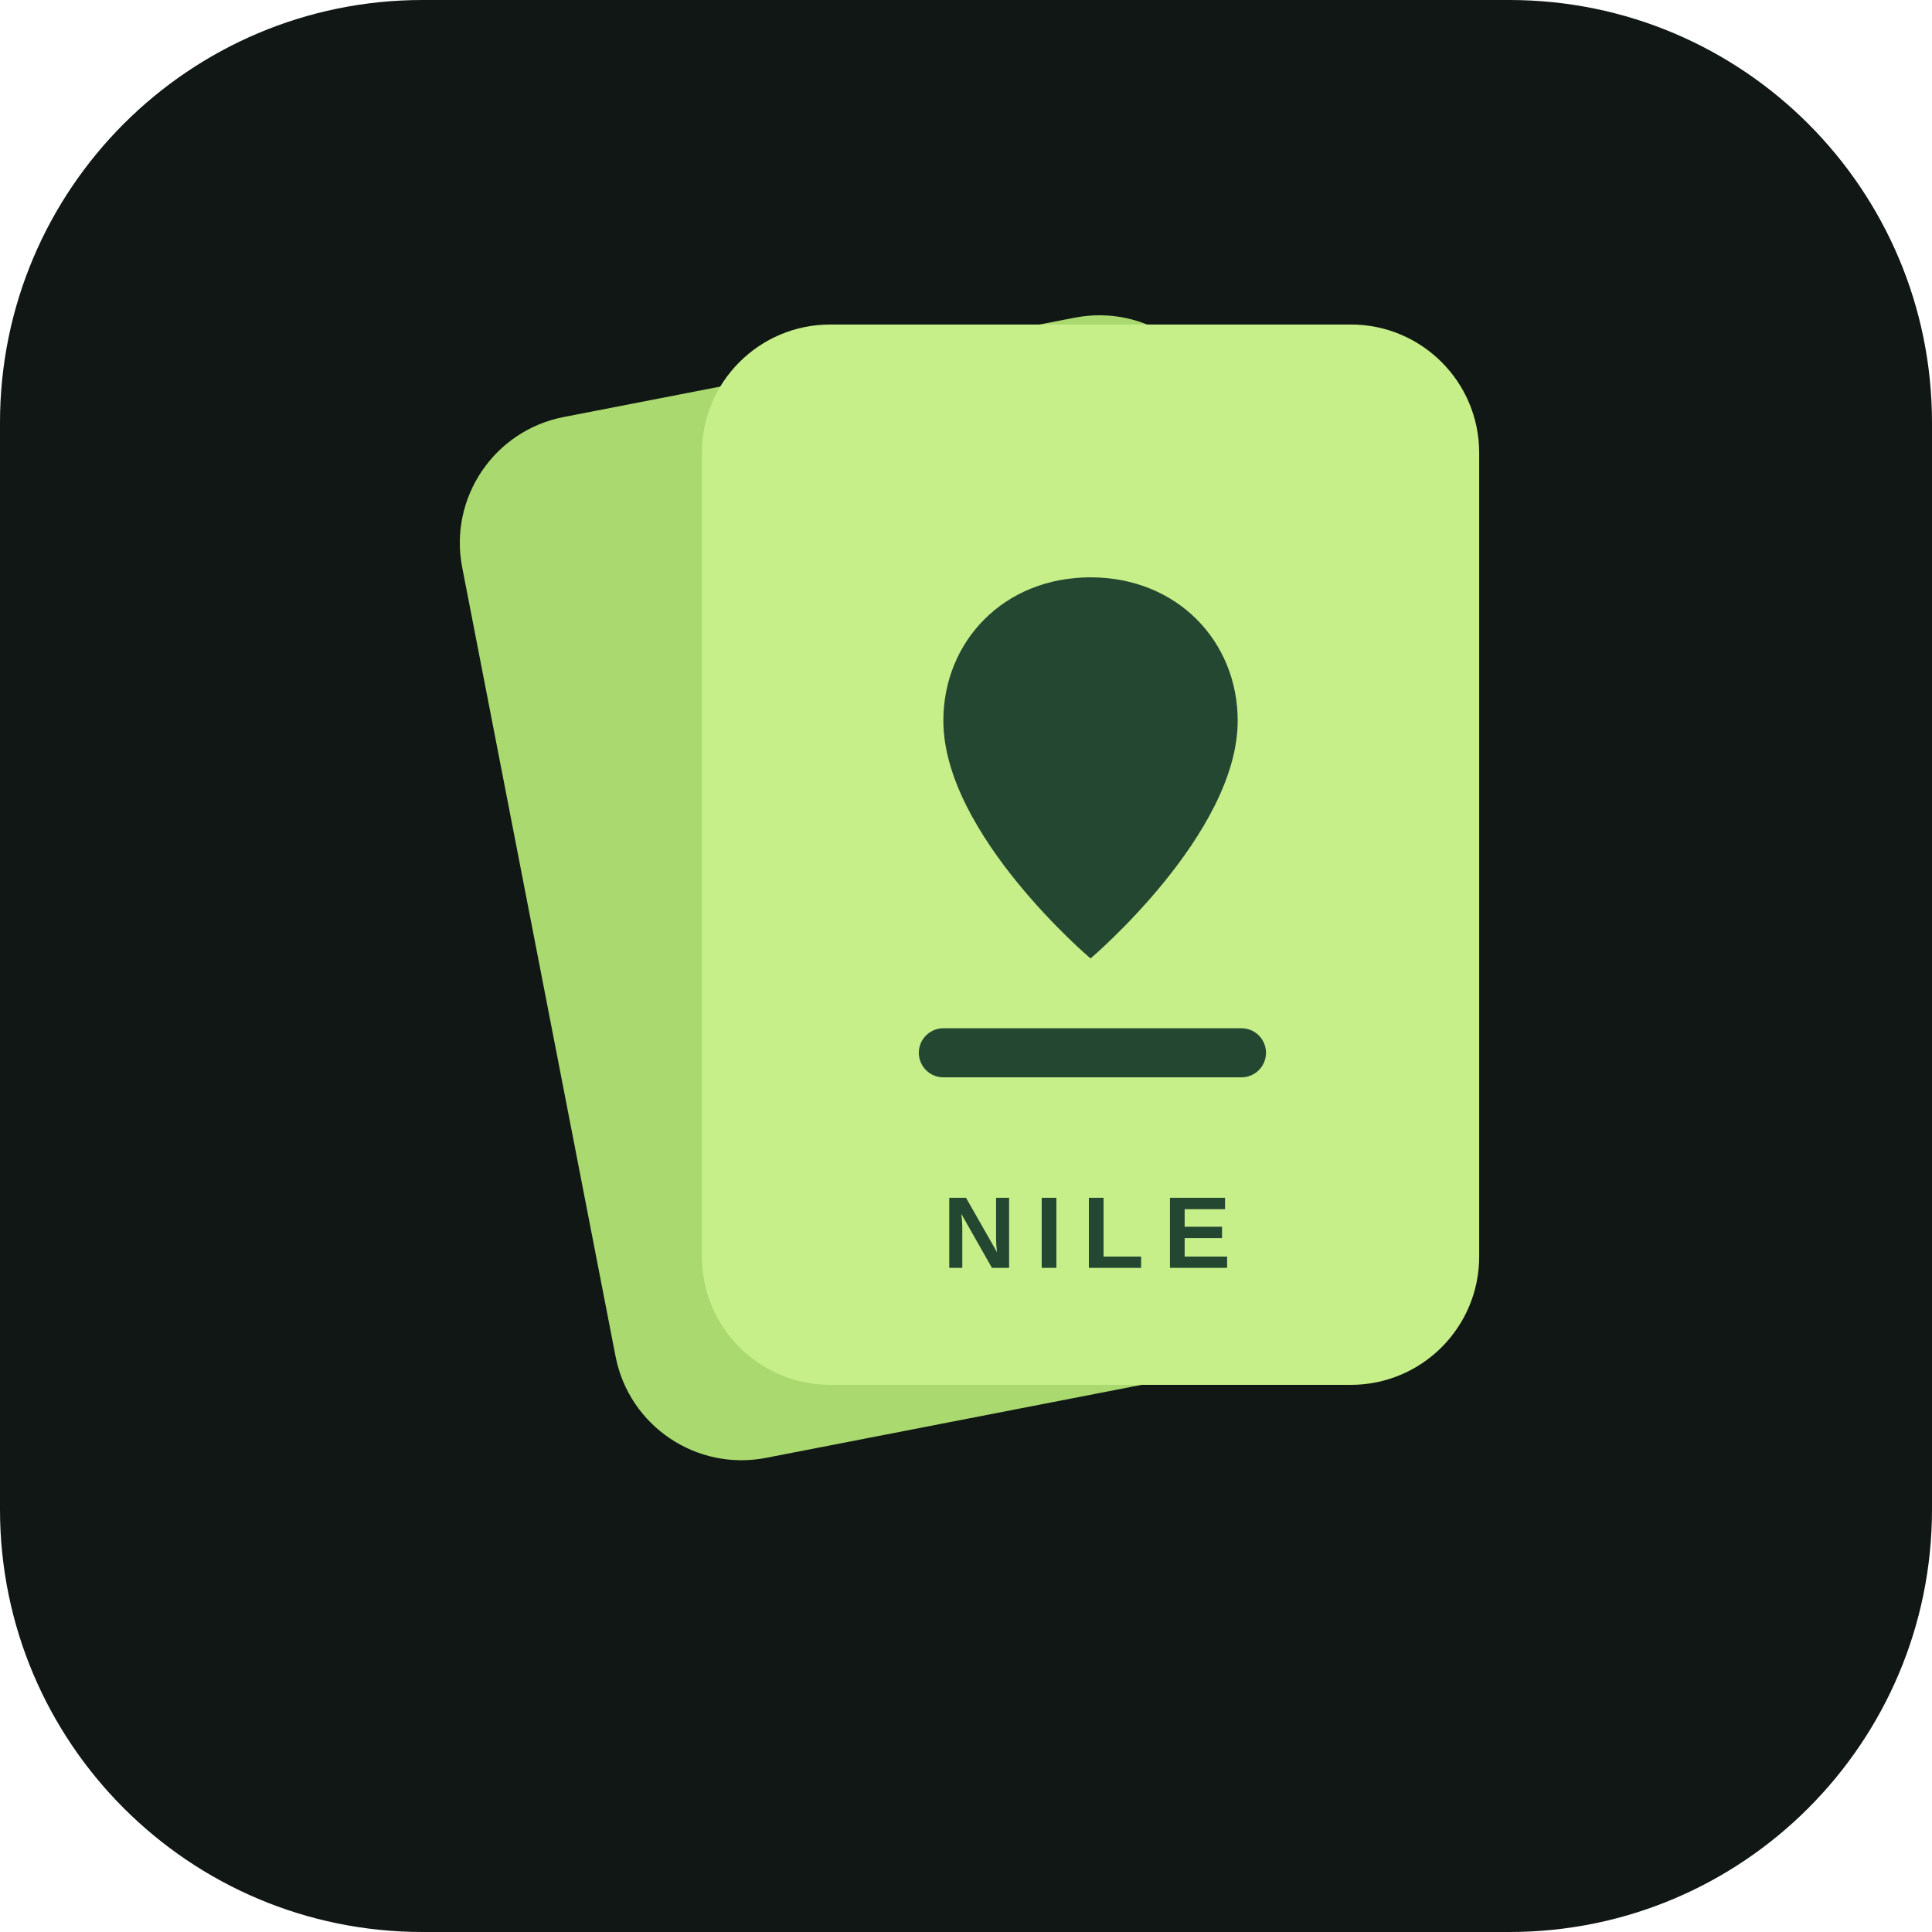
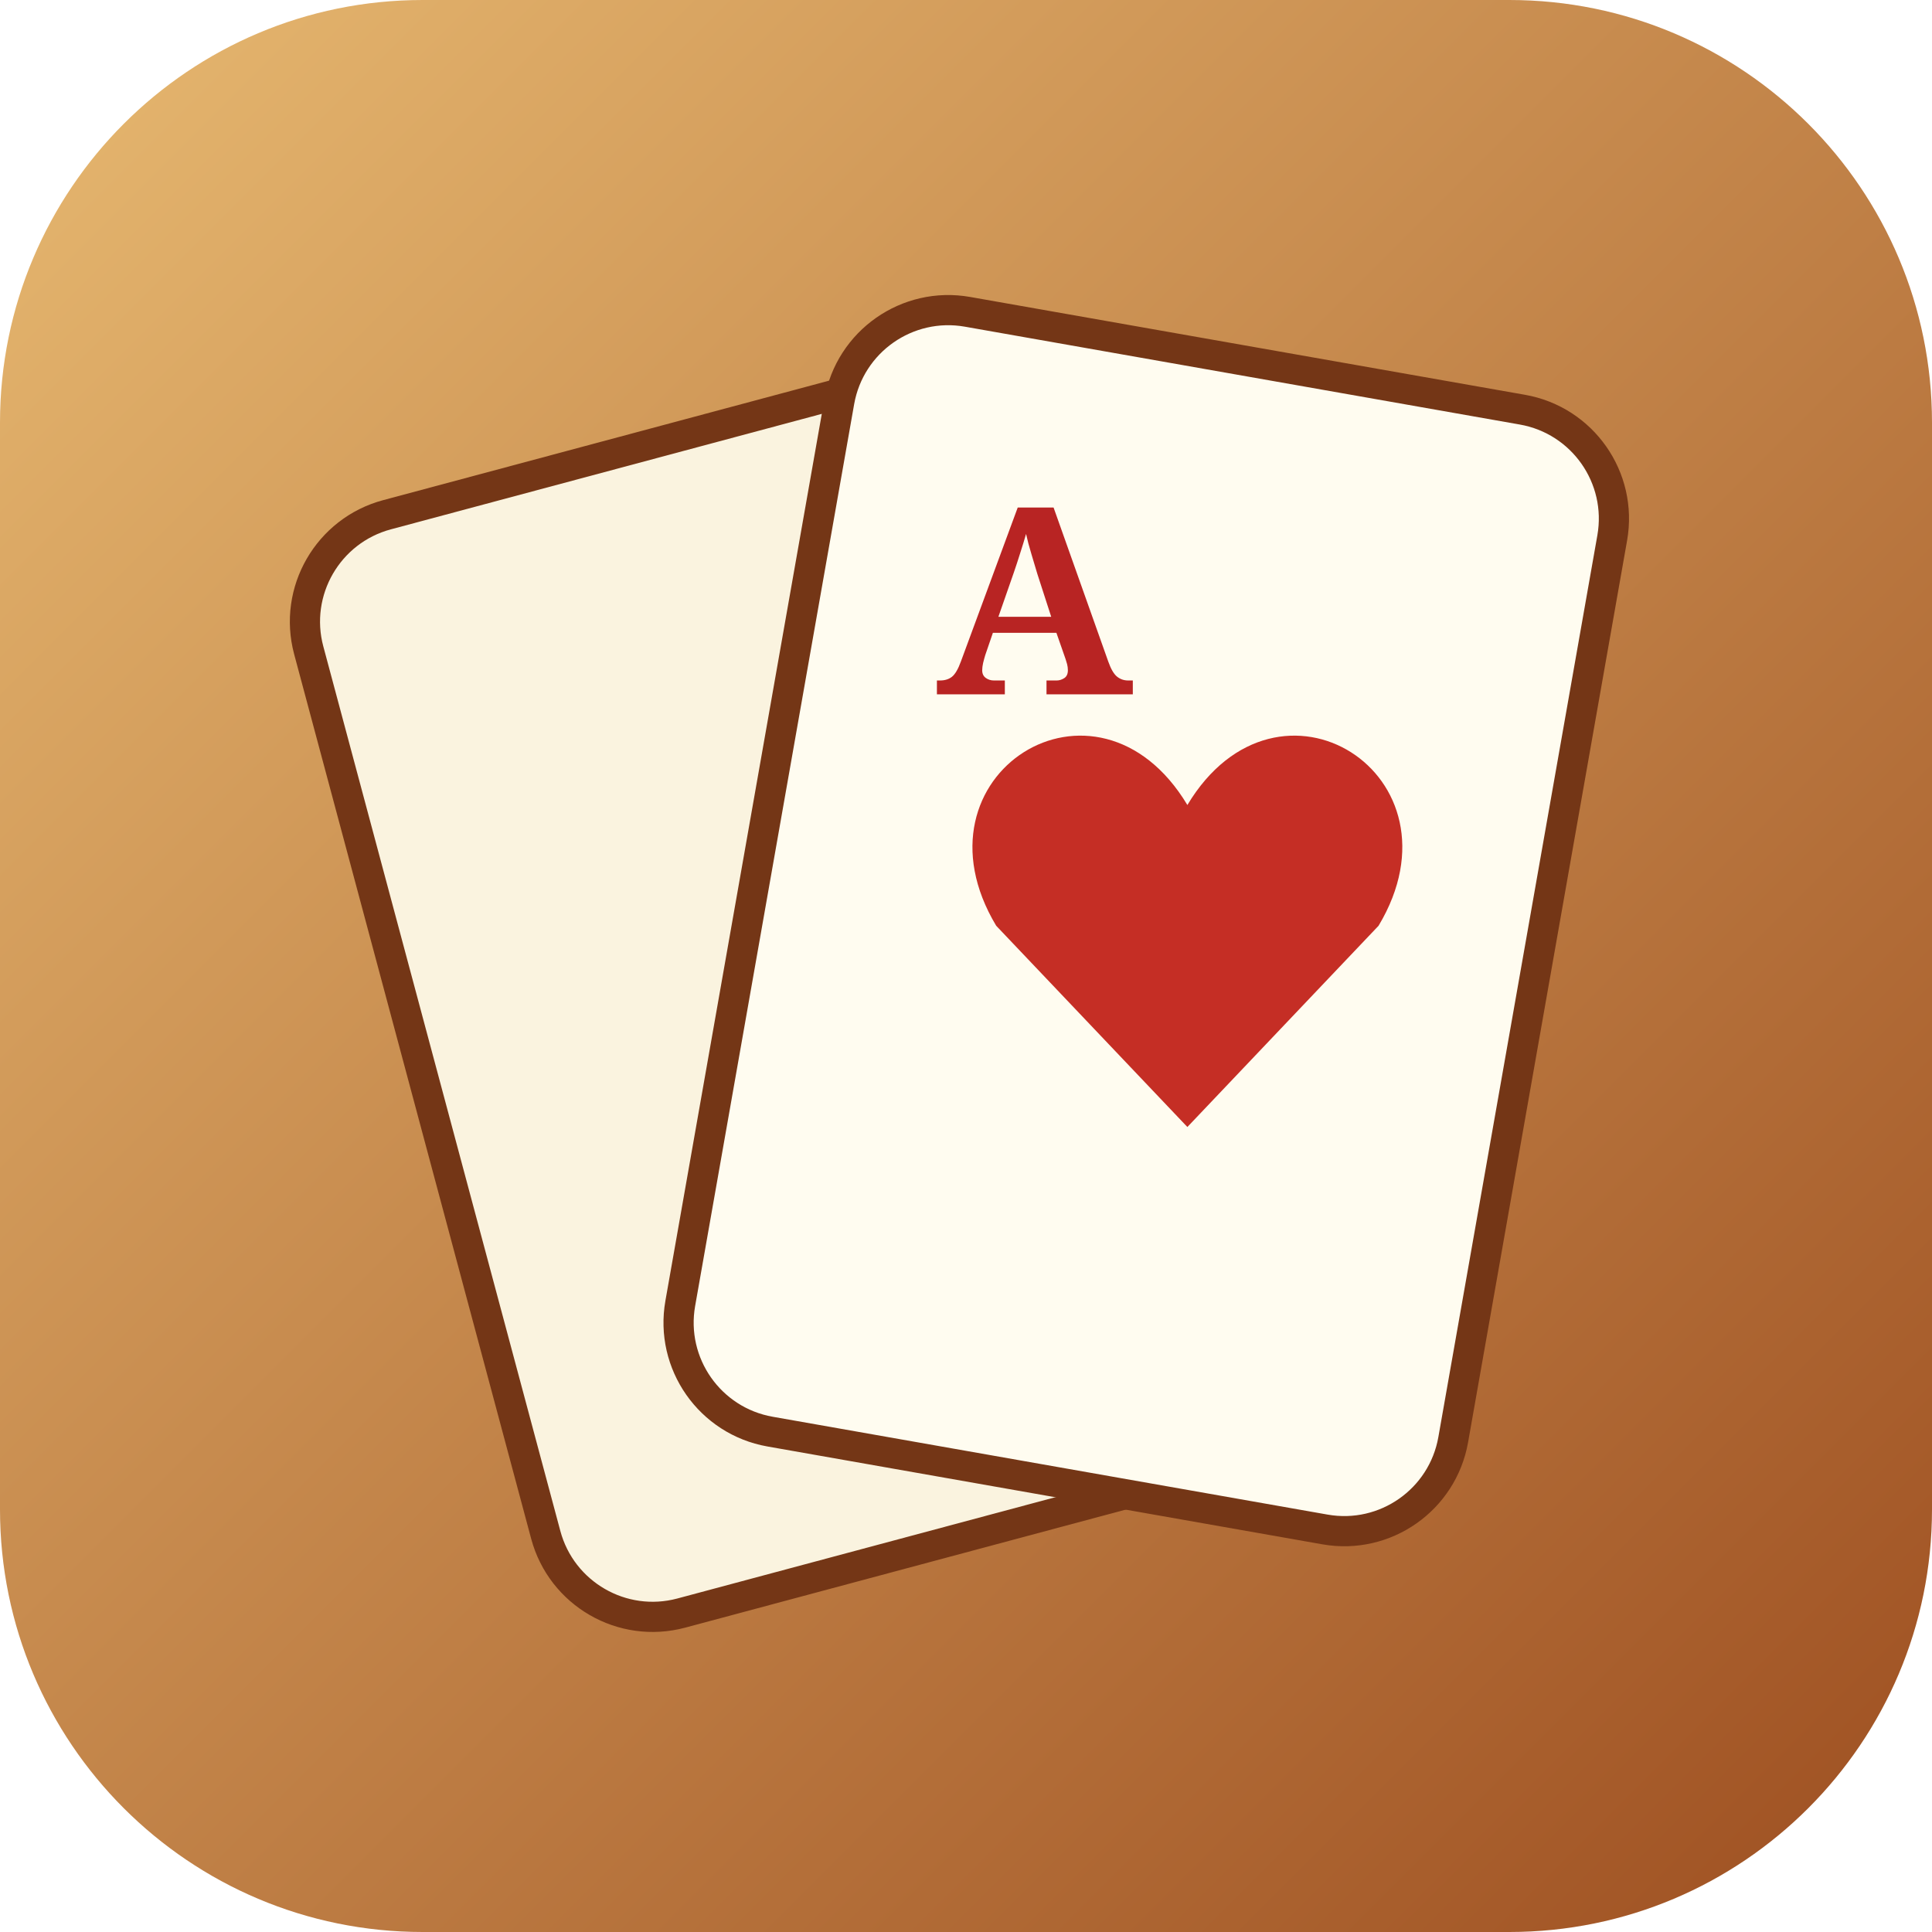
- <svg xmlns="http://www.w3.org/2000/svg" viewBox="0 0 512 512">
-   <rect width="512" height="512" rx="112" fill="#101714" />
-   <rect x="116" y="117" width="206" height="281" rx="34" fill="#a9d96f" transform="rotate(-11 116 117)" />
-   <rect x="186" y="86" width="206" height="281" rx="34" fill="#c6ee89" />
-   <path d="M289 153c-23 0-39 17-39 38 0 30 39 63 39 63s39-33 39-63c0-21-16-38-39-38Z" fill="#244731" />
-   <path d="M250 279h79" stroke="#244731" stroke-width="13" stroke-linecap="round" />
-   <text x="288" y="336" fill="#244731" font-family="Arial,sans-serif" font-size="27" font-weight="700" text-anchor="middle" letter-spacing="5">NILE</text>
+ <svg xmlns="http://www.w3.org/2000/svg" viewBox="0 0 192 192">
+   <defs>
+     <linearGradient id="w" x2="1" y2="1">
+       <stop stop-color="#e7b971" />
+       <stop offset="1" stop-color="#9d4e20" />
+     </linearGradient>
+   </defs>
+   <rect width="192" height="192" rx="42" fill="url(#w)" />
+   <rect x="41" y="42" width="78" height="113" rx="11" fill="#faf3df" transform="rotate(-15 80 98)" stroke="#743616" stroke-width="3" />
+   <rect x="75" y="35" width="78" height="113" rx="11" fill="#fffcf0" transform="rotate(10 114 91)" stroke="#743616" stroke-width="3" />
+   <text x="93" y="69" font-family="Georgia,serif" font-size="26" font-weight="bold" fill="#b82423">A</text>
+   <path d="M118 80c-9-15-28-3-19 12l19 20 19-20c9-15-10-27-19-12Z" fill="#c52e25" />
</svg>
